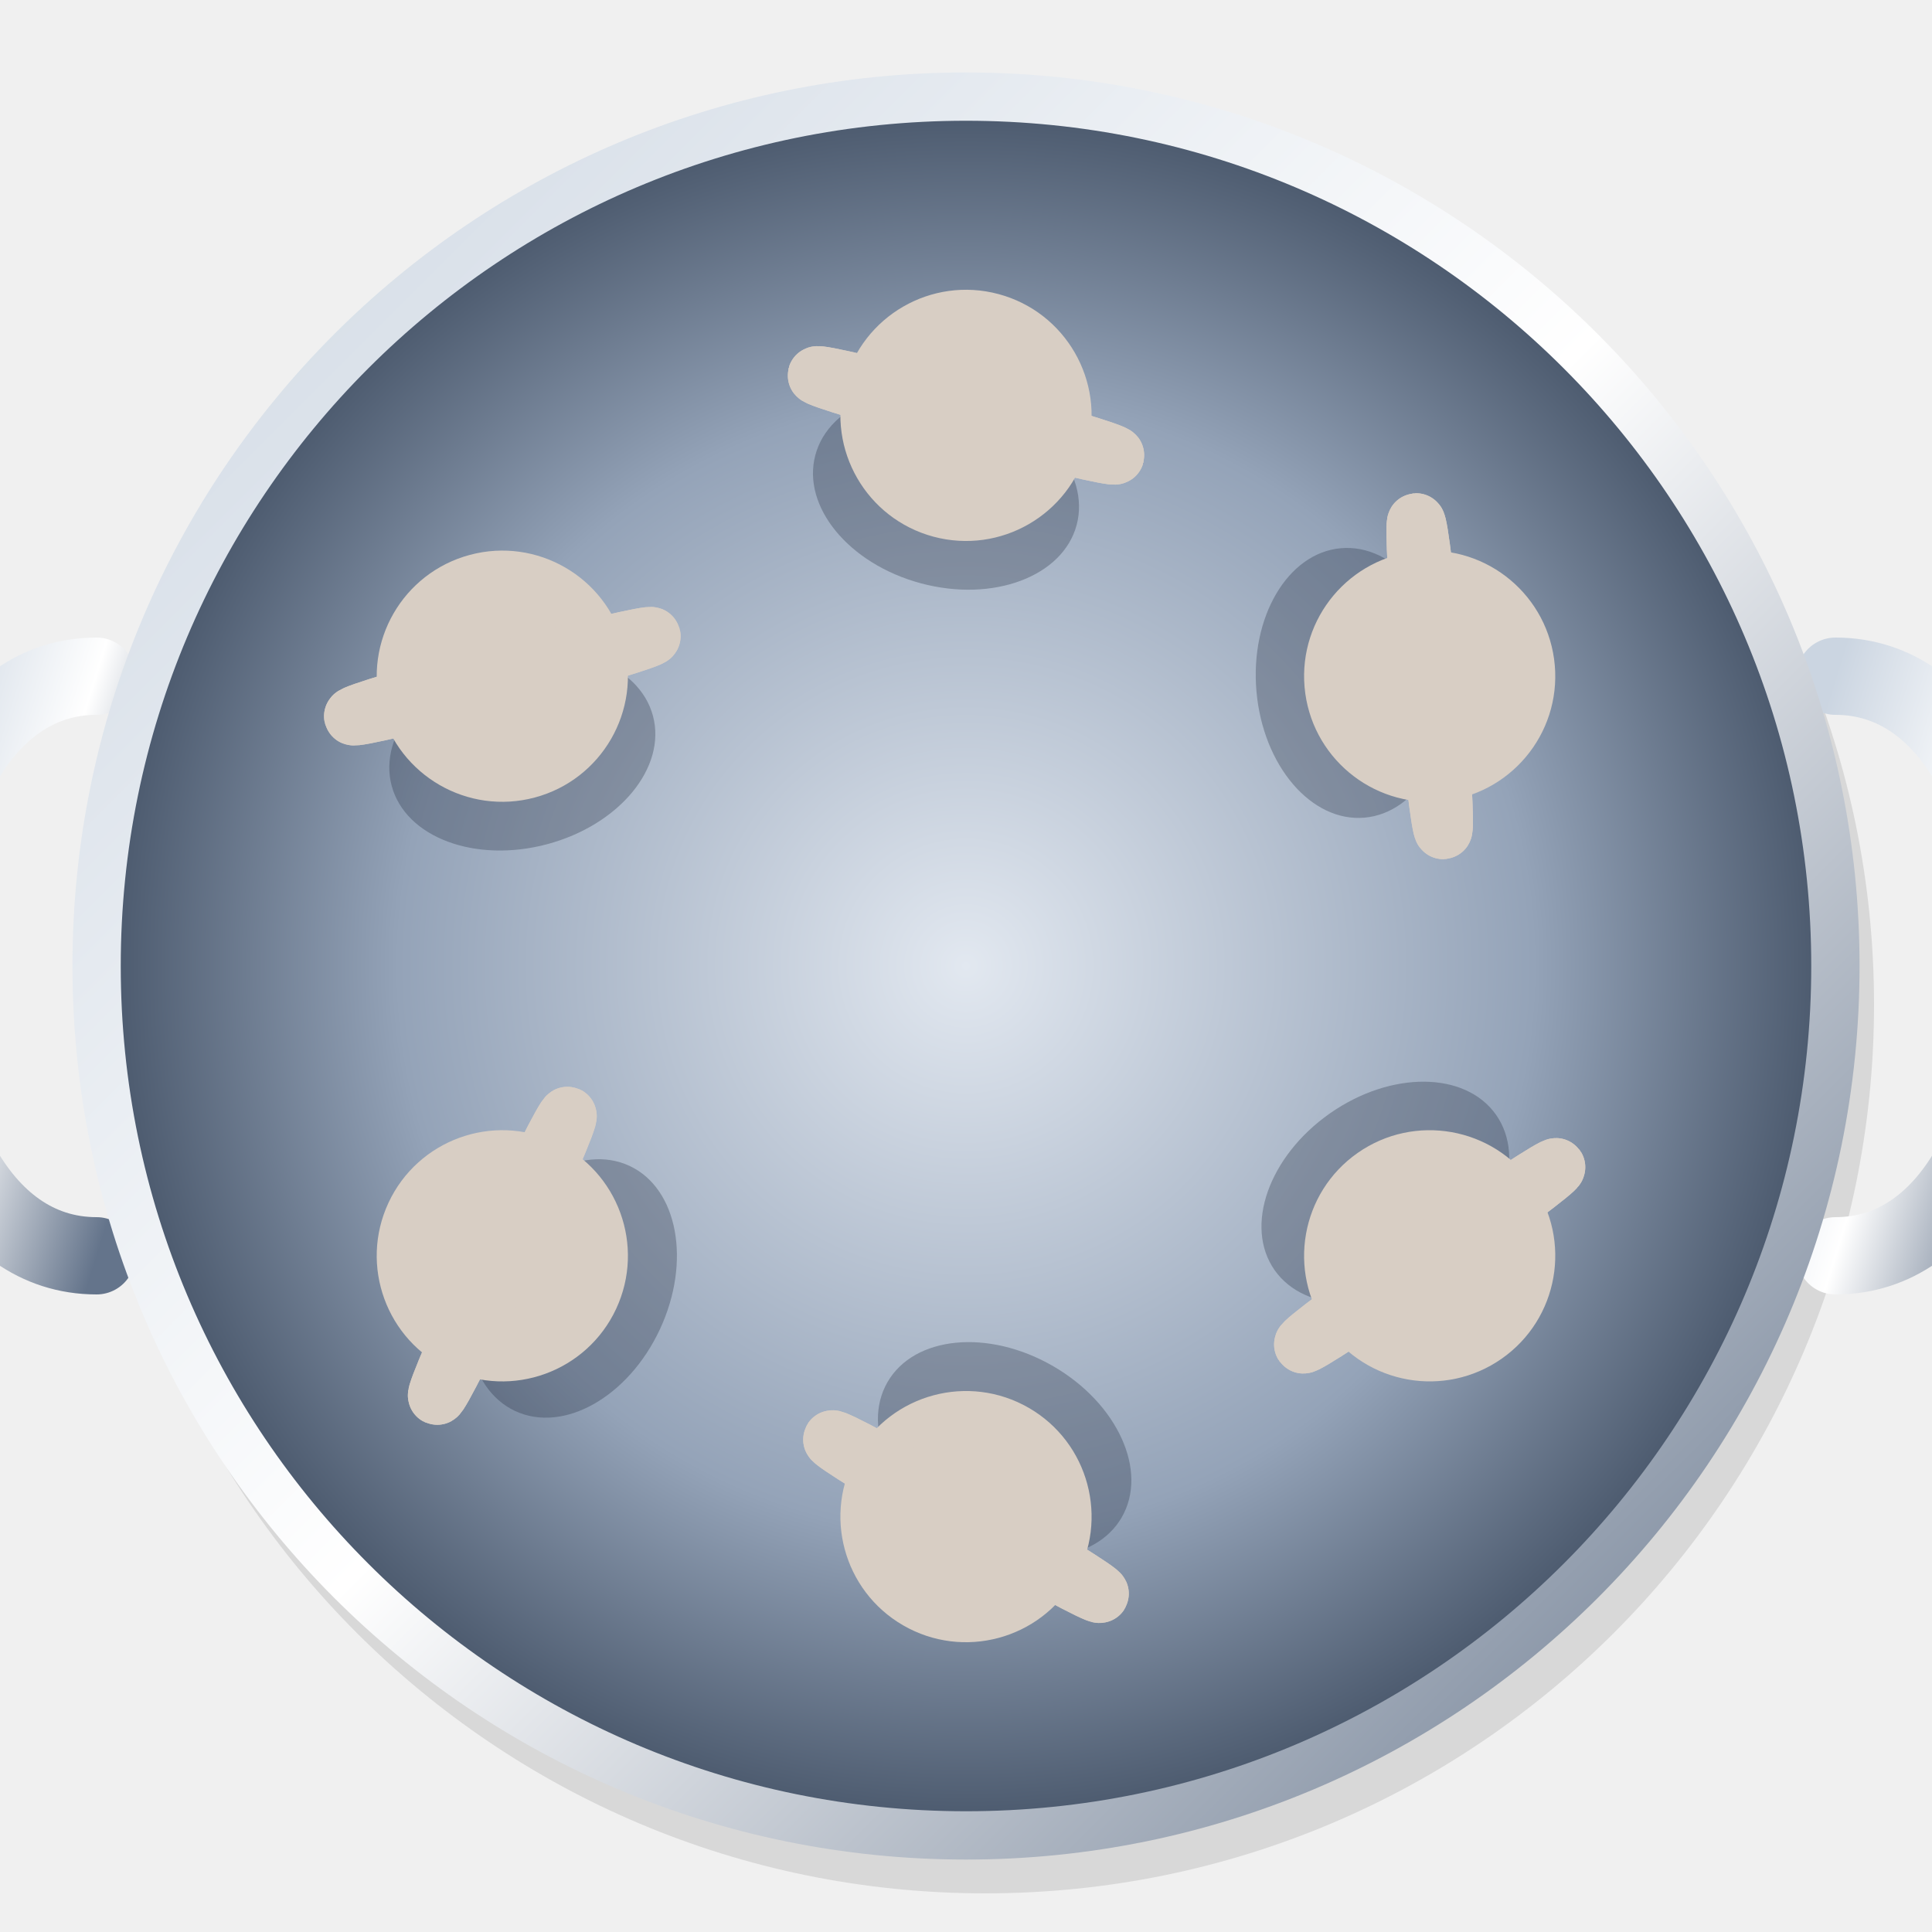
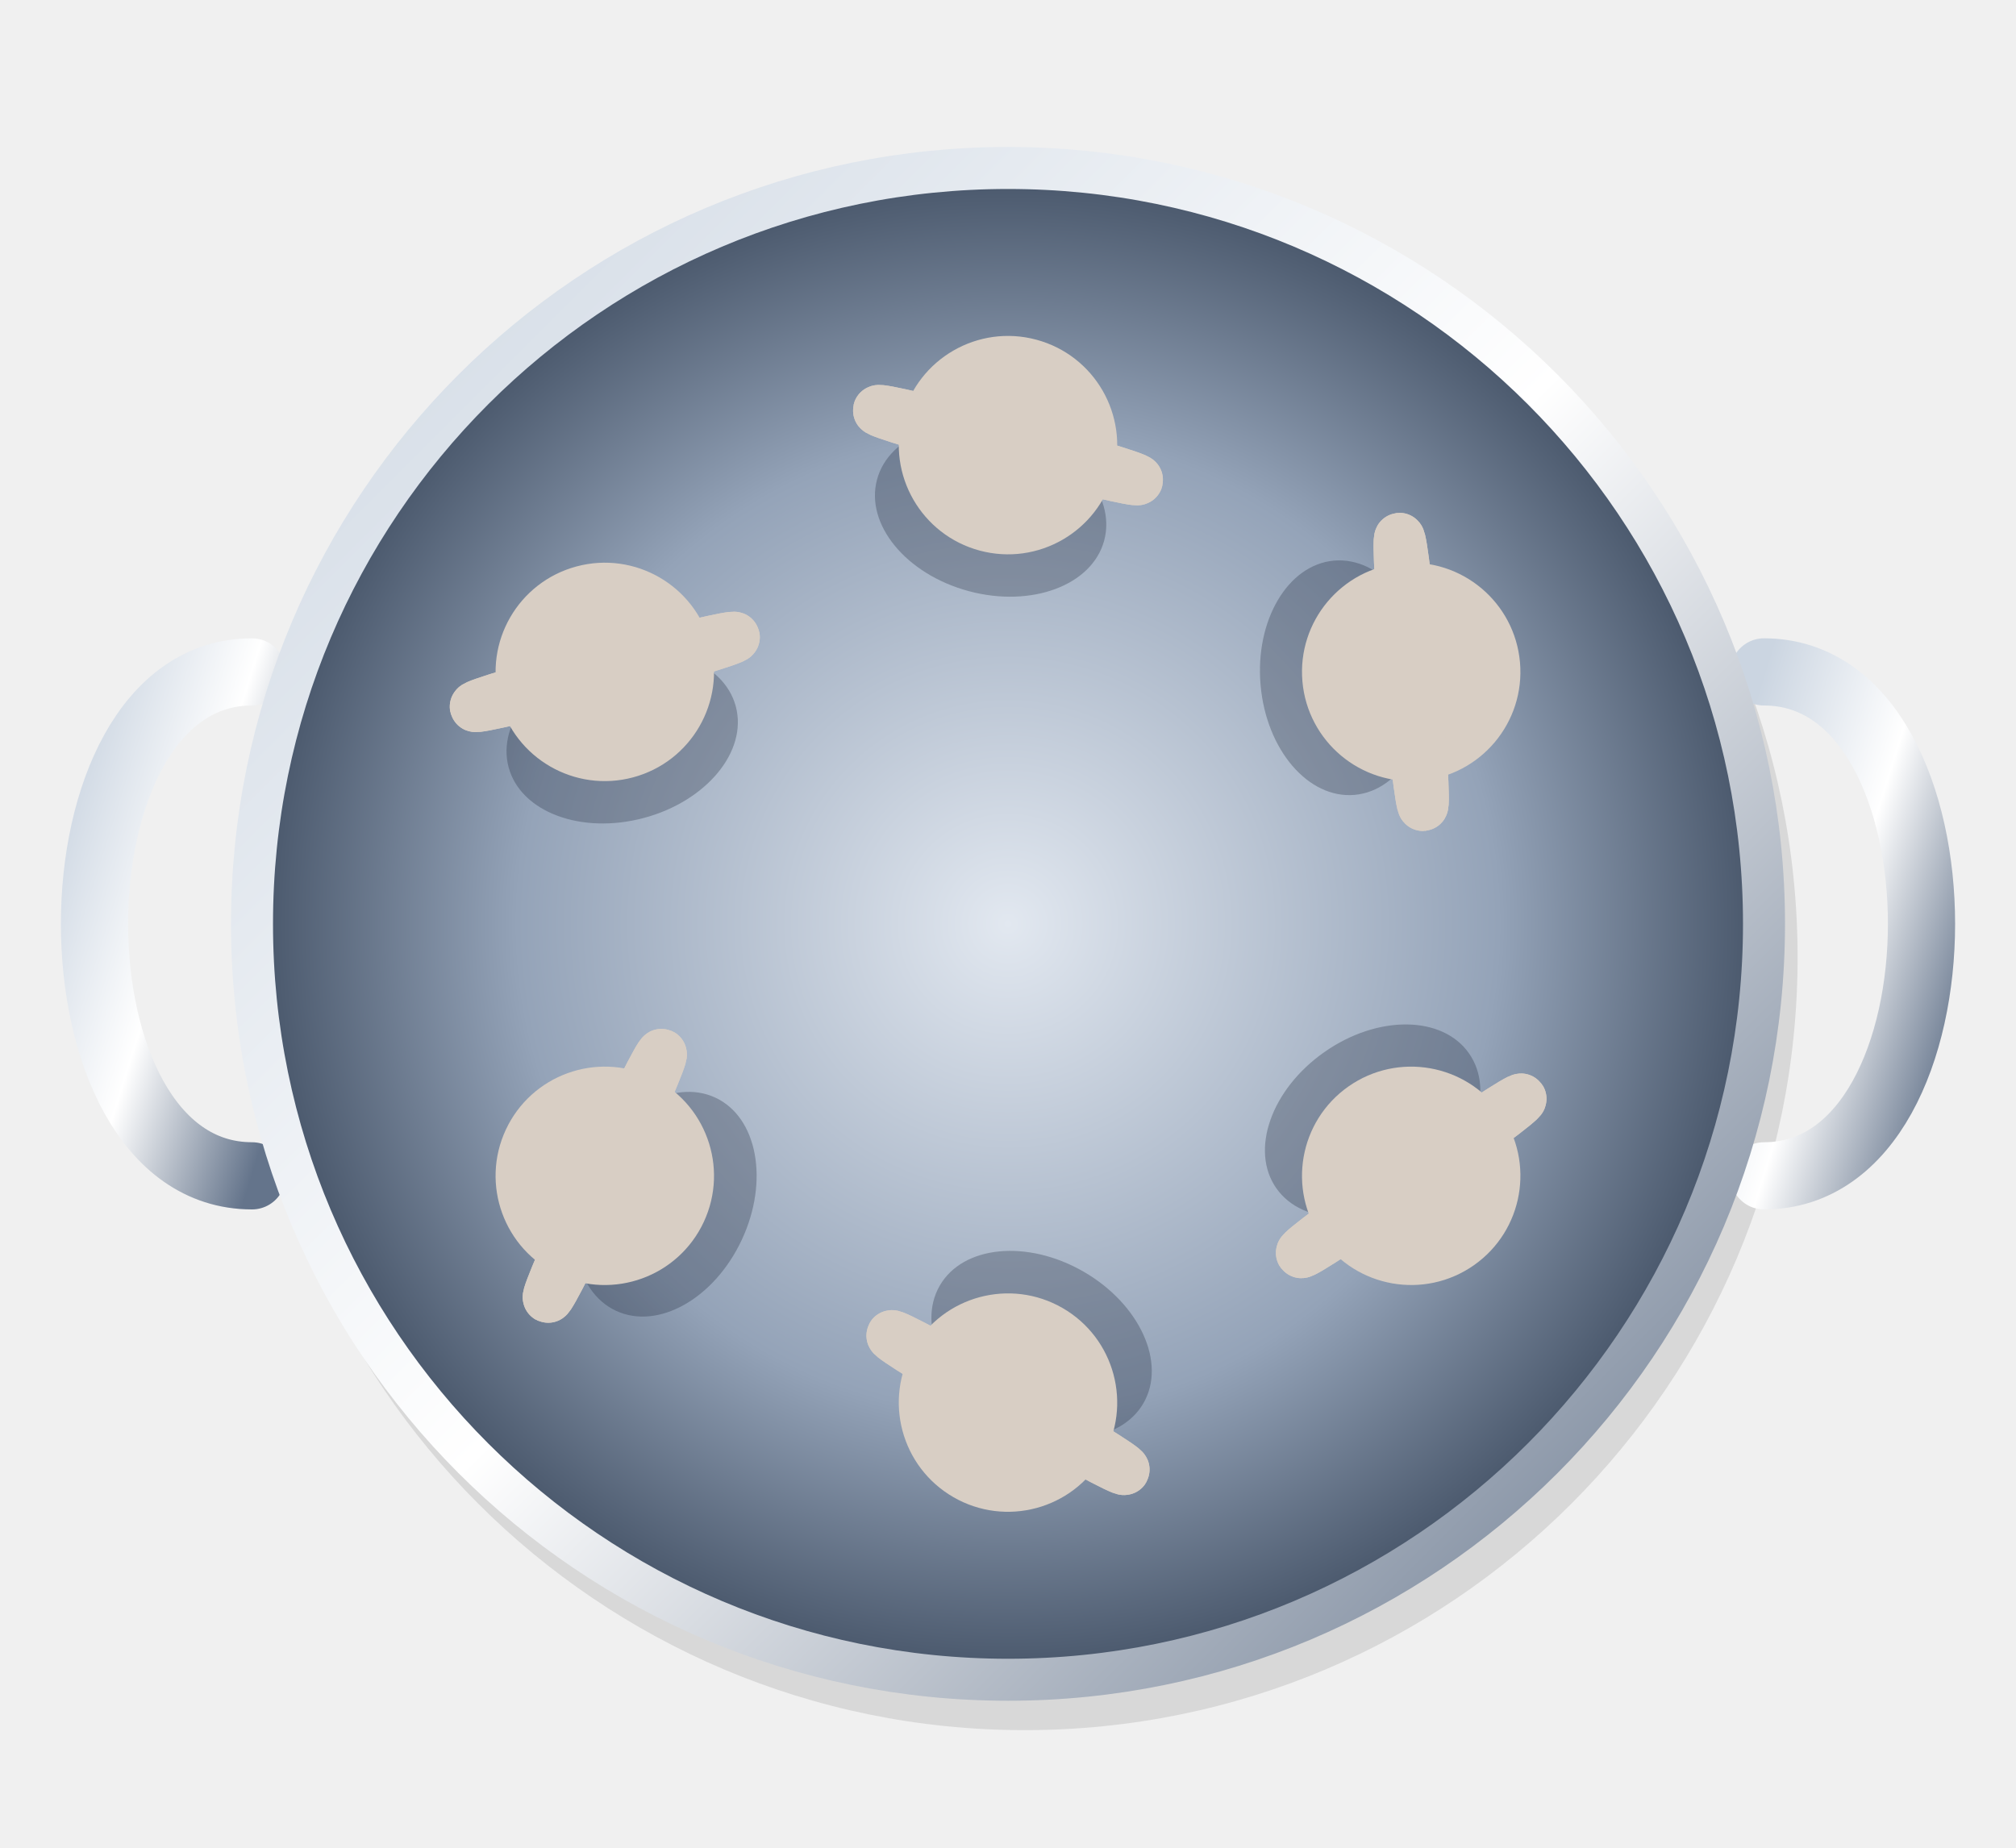
- <svg xmlns="http://www.w3.org/2000/svg" viewBox="0 0 200 200" width="100%" height="100%">
+ <svg xmlns="http://www.w3.org/2000/svg" viewBox="-20 -10 240 220" width="100%" height="100%">
  <defs>
    <radialGradient id="potBottom" cx="50%" cy="50%" r="50%">
      <stop offset="0%" stop-color="#e2e8f0" />
      <stop offset="65%" stop-color="#94a3b8" />
      <stop offset="100%" stop-color="#475569" />
    </radialGradient>
    <linearGradient id="potRim" x1="0%" y1="0%" x2="100%" y2="100%">
      <stop offset="0%" stop-color="#cbd5e1" />
      <stop offset="50%" stop-color="#ffffff" />
      <stop offset="100%" stop-color="#64748b" />
    </linearGradient>
    <g id="pelmen">
      <ellipse cx="0" cy="8" rx="14" ry="10" fill="#1e293b" opacity="0.3" />
      <g>
        <animateTransform attributeName="transform" type="scale" values="1,1; 0.85,1; 1,1" keyTimes="0;0.5;1" calcMode="spline" keySplines="0.4 0 0.6 1; 0.4 0 0.6 1" dur="1.8s" repeatCount="indefinite" />
        <ellipse cx="0" cy="0" rx="16" ry="0.5" fill="none" stroke="#d8cec4" stroke-width="6">
          <animate attributeName="ry" values="3; 0.5; 3" keyTimes="0;0.5;1" calcMode="spline" keySplines="0.4 0 0.6 1; 0.4 0 0.6 1" dur="1.8s" repeatCount="indefinite" />
        </ellipse>
      </g>
      <circle cx="0" cy="0" r="13" fill="#d8cec4" />
      <g>
        <animateTransform attributeName="transform" type="scale" values="1,1; 0.85,1; 1,1" keyTimes="0;0.5;1" calcMode="spline" keySplines="0.4 0 0.6 1; 0.4 0 0.6 1" dur="1.8s" repeatCount="indefinite" />
        <ellipse cx="0" cy="0" rx="16" ry="0.5" fill="none" stroke="#d8cec4" stroke-width="6">
          <animate attributeName="ry" values="3; 0.5; 3" keyTimes="0;0.5;1" calcMode="spline" keySplines="0.4 0 0.6 1; 0.4 0 0.6 1" dur="1.8s" repeatCount="indefinite" />
        </ellipse>
      </g>
    </g>
  </defs>
  <circle cx="102" cy="104" r="92" fill="#000000" opacity="0.1" />
  <path d="M 10 70 C -15 70, -15 130, 10 130" fill="none" stroke="url(#potRim)" stroke-width="8" stroke-linecap="round" />
  <path d="M 190 70 C 215 70, 215 130, 190 130" fill="none" stroke="url(#potRim)" stroke-width="8" stroke-linecap="round" />
  <circle cx="100" cy="100" r="92" fill="#64748b" />
  <circle cx="100" cy="100" r="90" fill="url(#potBottom)" stroke="url(#potRim)" stroke-width="5" />
  <circle cx="100" cy="100" r="20" fill="none" stroke="#ffffff" stroke-width="4" opacity="0">
    <animate attributeName="opacity" values="0; 0.15; 0" dur="2s" repeatCount="indefinite" />
    <animate attributeName="r" values="20; 85" dur="2s" repeatCount="indefinite" />
  </circle>
  <circle cx="100" cy="100" r="20" fill="#ffffff" opacity="0">
    <animate attributeName="opacity" values="0; 0.1; 0" dur="2.5s" begin="1s" repeatCount="indefinite" />
    <animate attributeName="r" values="20; 80" dur="2.5s" begin="1s" repeatCount="indefinite" />
  </circle>
  <g>
    <animateTransform attributeName="transform" type="translate" values="0,0; -1.5,1; 1,-1.5; 0,0" dur="1.1s" repeatCount="indefinite" />
    <g transform="translate(100, 43)">
      <g>
        <animateTransform attributeName="transform" type="rotate" values="-10; 10; -10" dur="2.5s" repeatCount="indefinite" calcMode="spline" keyTimes="0;0.5;1" keySplines="0.5 0 0.5 1; 0.5 0 0.5 1" />
        <use href="#pelmen" transform="rotate(15)" />
      </g>
    </g>
  </g>
  <g>
    <animateTransform attributeName="transform" type="translate" values="0,0; 1,-1; -1.5,1; 0,0" dur="1.3s" repeatCount="indefinite" />
    <g transform="translate(148, 70)">
      <g>
        <animateTransform attributeName="transform" type="rotate" values="-12; 8; -12" dur="3s" repeatCount="indefinite" calcMode="spline" keyTimes="0;0.5;1" keySplines="0.5 0 0.5 1; 0.5 0 0.5 1" />
        <use href="#pelmen" transform="rotate(85)" />
      </g>
    </g>
  </g>
  <g>
    <animateTransform attributeName="transform" type="translate" values="0,0; -2,-1; 1,1.5; 0,0" dur="1.2s" repeatCount="indefinite" />
    <g transform="translate(148, 130)">
      <g>
        <animateTransform attributeName="transform" type="rotate" values="-8; 12; -8" dur="2.8s" repeatCount="indefinite" calcMode="spline" keyTimes="0;0.5;1" keySplines="0.5 0 0.5 1; 0.5 0 0.5 1" />
        <use href="#pelmen" transform="rotate(145)" />
      </g>
    </g>
  </g>
  <g>
    <animateTransform attributeName="transform" type="translate" values="0,0; 1,-2; -2,1; 0,0" dur="1.4s" repeatCount="indefinite" />
    <g transform="translate(100, 157)">
      <g>
        <animateTransform attributeName="transform" type="rotate" values="-15; 10; -15" dur="2.2s" repeatCount="indefinite" calcMode="spline" keyTimes="0;0.5;1" keySplines="0.5 0 0.5 1; 0.5 0 0.5 1" />
        <use href="#pelmen" transform="rotate(210)" />
      </g>
    </g>
  </g>
  <g>
    <animateTransform attributeName="transform" type="translate" values="0,0; 1.5,1; -1,-1.5; 0,0" dur="1.0s" repeatCount="indefinite" />
    <g transform="translate(52, 130)">
      <g>
        <animateTransform attributeName="transform" type="rotate" values="-7; 13; -7" dur="2.4s" repeatCount="indefinite" calcMode="spline" keyTimes="0;0.5;1" keySplines="0.5 0 0.5 1; 0.5 0 0.5 1" />
        <use href="#pelmen" transform="rotate(-65)" />
      </g>
    </g>
  </g>
  <g>
    <animateTransform attributeName="transform" type="translate" values="0,0; -1,1.5; 1.5,-1; 0,0" dur="1.5s" repeatCount="indefinite" />
    <g transform="translate(52, 70)">
      <g>
        <animateTransform attributeName="transform" type="rotate" values="-10; 14; -10" dur="2.9s" repeatCount="indefinite" calcMode="spline" keyTimes="0;0.5;1" keySplines="0.5 0 0.5 1; 0.5 0 0.5 1" />
        <use href="#pelmen" transform="rotate(-15)" />
      </g>
    </g>
  </g>
  <g fill="none" stroke="#ffffff" stroke-width="1.5">
    <circle cx="100" cy="100" r="0" opacity="0">
      <animate attributeName="r" values="0; 8; 12" dur="1s" begin="0s" repeatCount="indefinite" />
      <animate attributeName="opacity" values="0.8; 0.5; 0" dur="1s" begin="0s" repeatCount="indefinite" />
    </circle>
    <circle cx="75" cy="95" r="0" opacity="0">
      <animate attributeName="r" values="0; 6; 9" dur="1.2s" begin="0.3s" repeatCount="indefinite" />
      <animate attributeName="opacity" values="0.7; 0.4; 0" dur="1.2s" begin="0.3s" repeatCount="indefinite" />
    </circle>
    <circle cx="125" cy="110" r="0" opacity="0">
      <animate attributeName="r" values="0; 7; 10" dur="0.9s" begin="0.6s" repeatCount="indefinite" />
      <animate attributeName="opacity" values="0.9; 0.5; 0" dur="0.9s" begin="0.6s" repeatCount="indefinite" />
    </circle>
    <circle cx="95" cy="130" r="0" opacity="0">
      <animate attributeName="r" values="0; 9; 14" dur="1.4s" begin="0.2s" repeatCount="indefinite" />
      <animate attributeName="opacity" values="0.6; 0.3; 0" dur="1.4s" begin="0.2s" repeatCount="indefinite" />
    </circle>
    <circle cx="115" cy="70" r="0" opacity="0">
      <animate attributeName="r" values="0; 5; 8" dur="1.1s" begin="0.8s" repeatCount="indefinite" />
      <animate attributeName="opacity" values="0.8; 0.4; 0" dur="1.1s" begin="0.8s" repeatCount="indefinite" />
    </circle>
  </g>
</svg>
